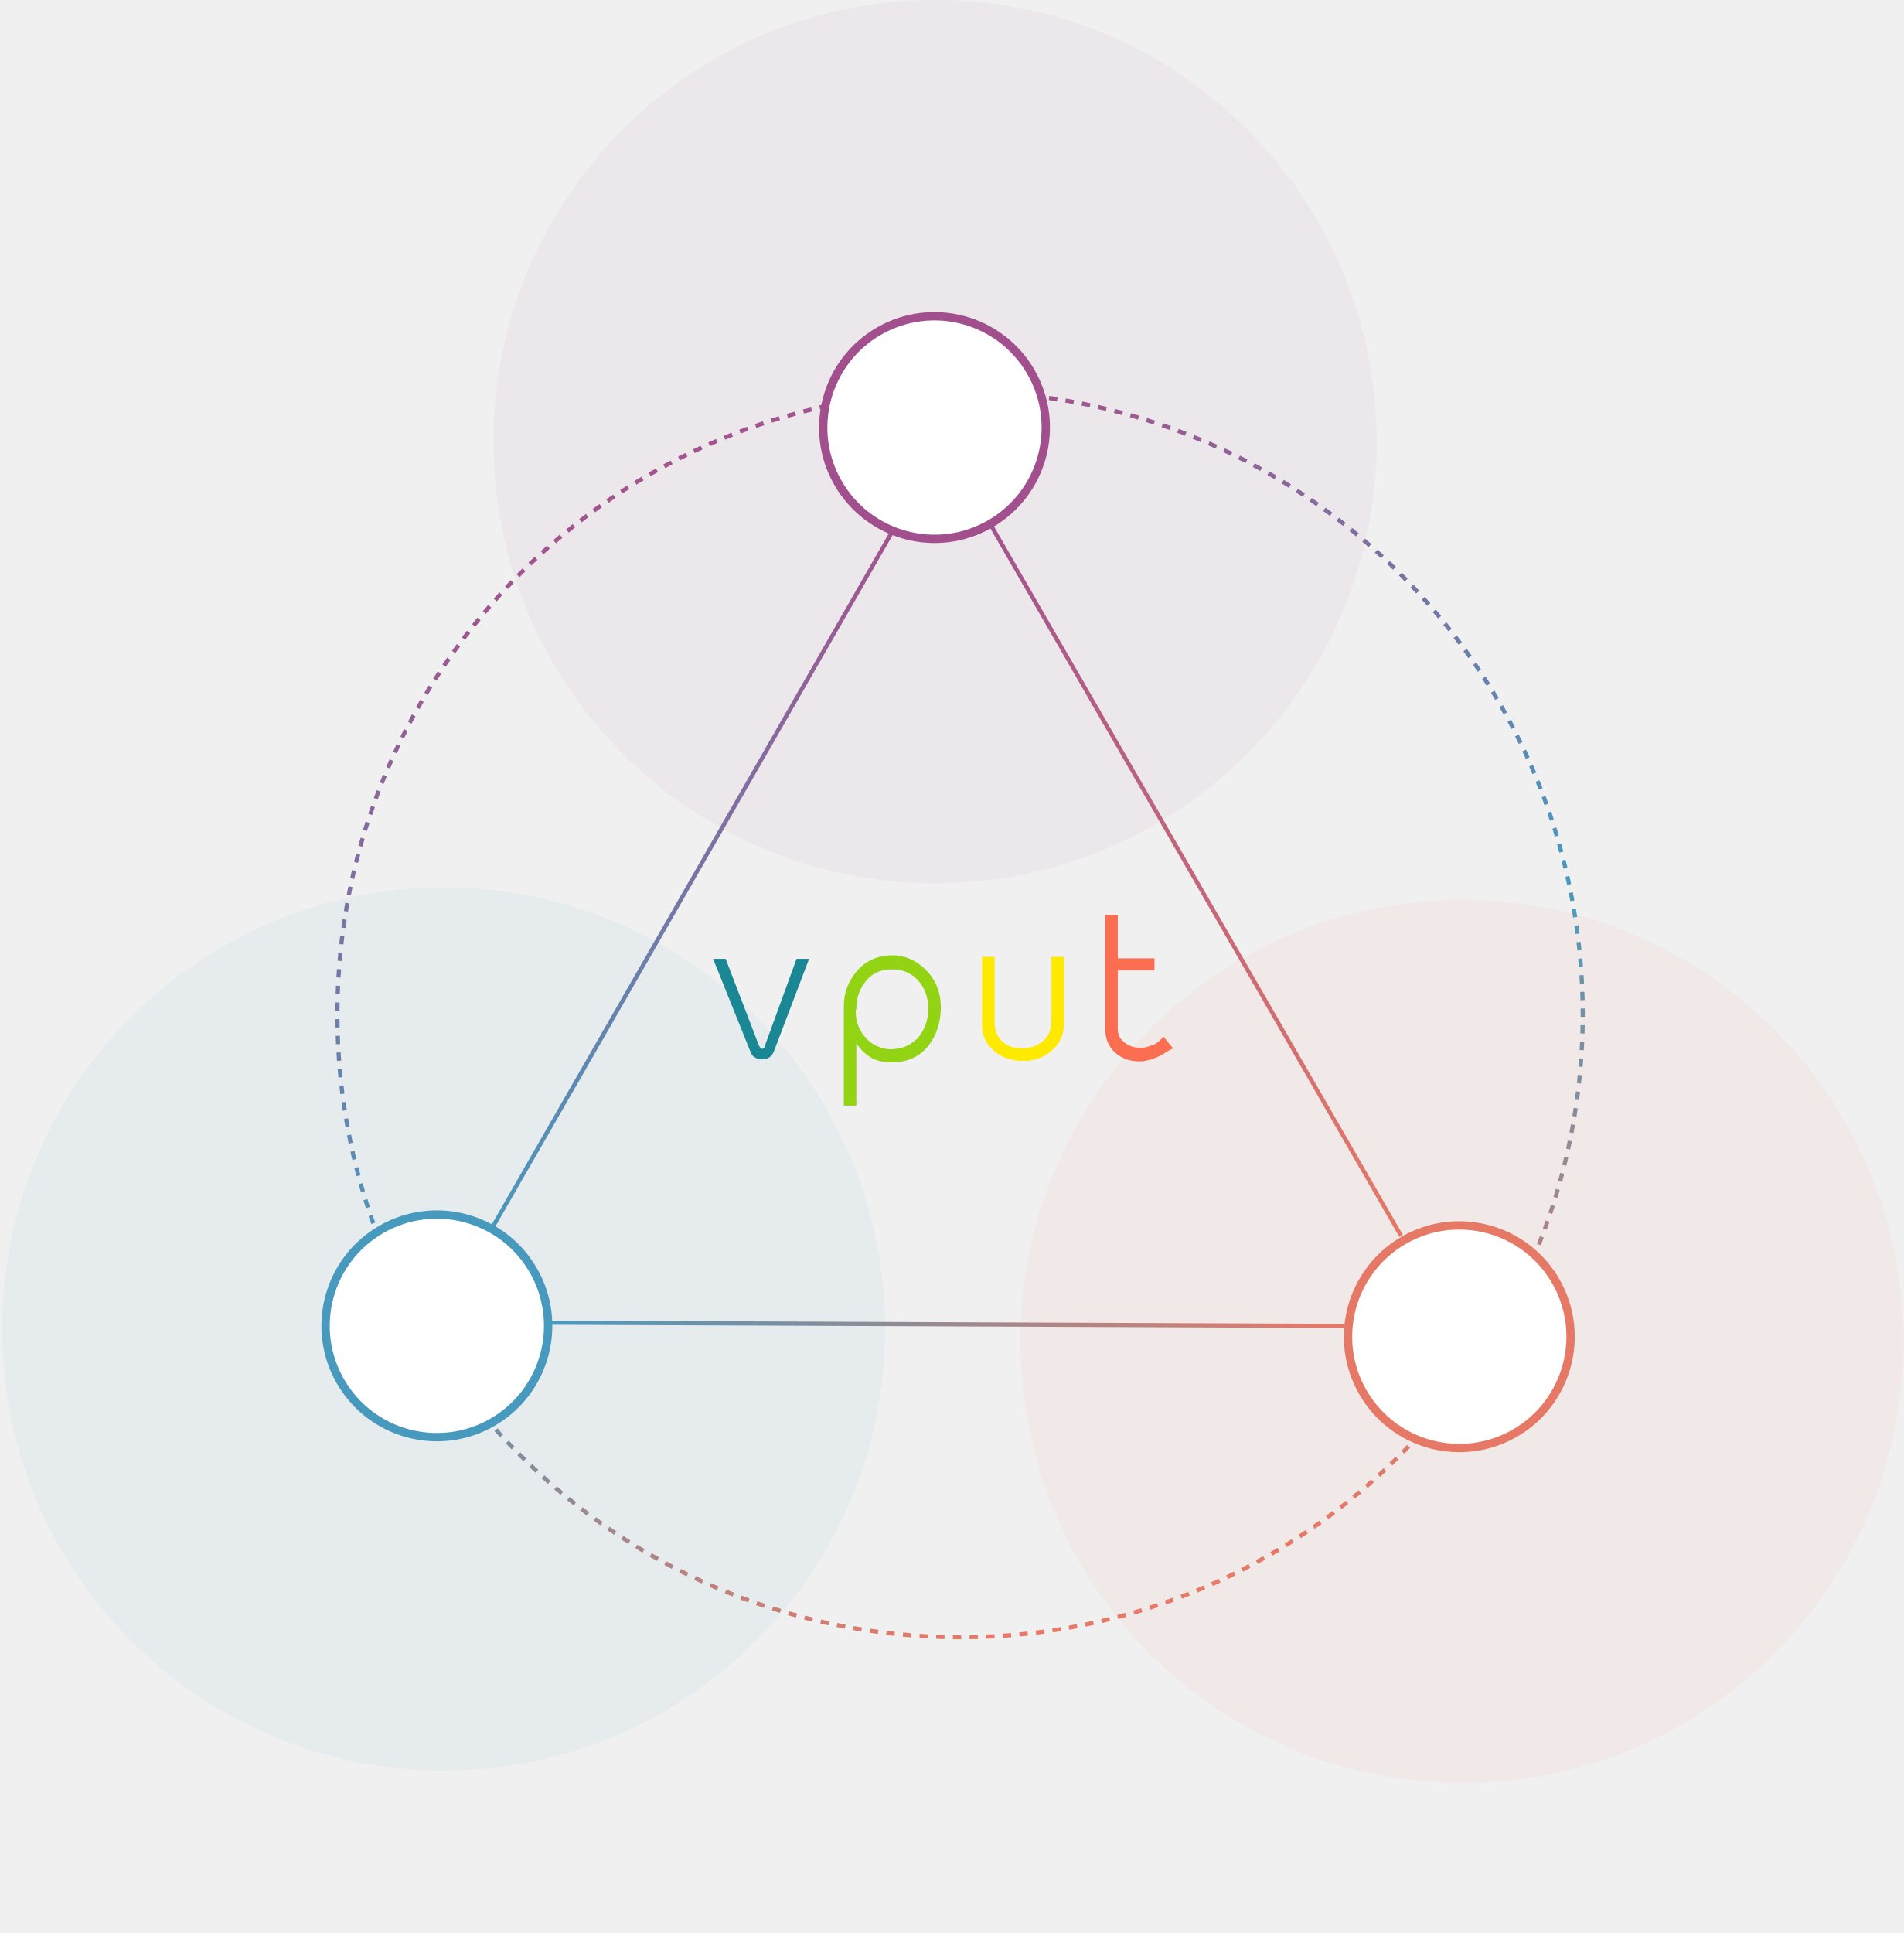
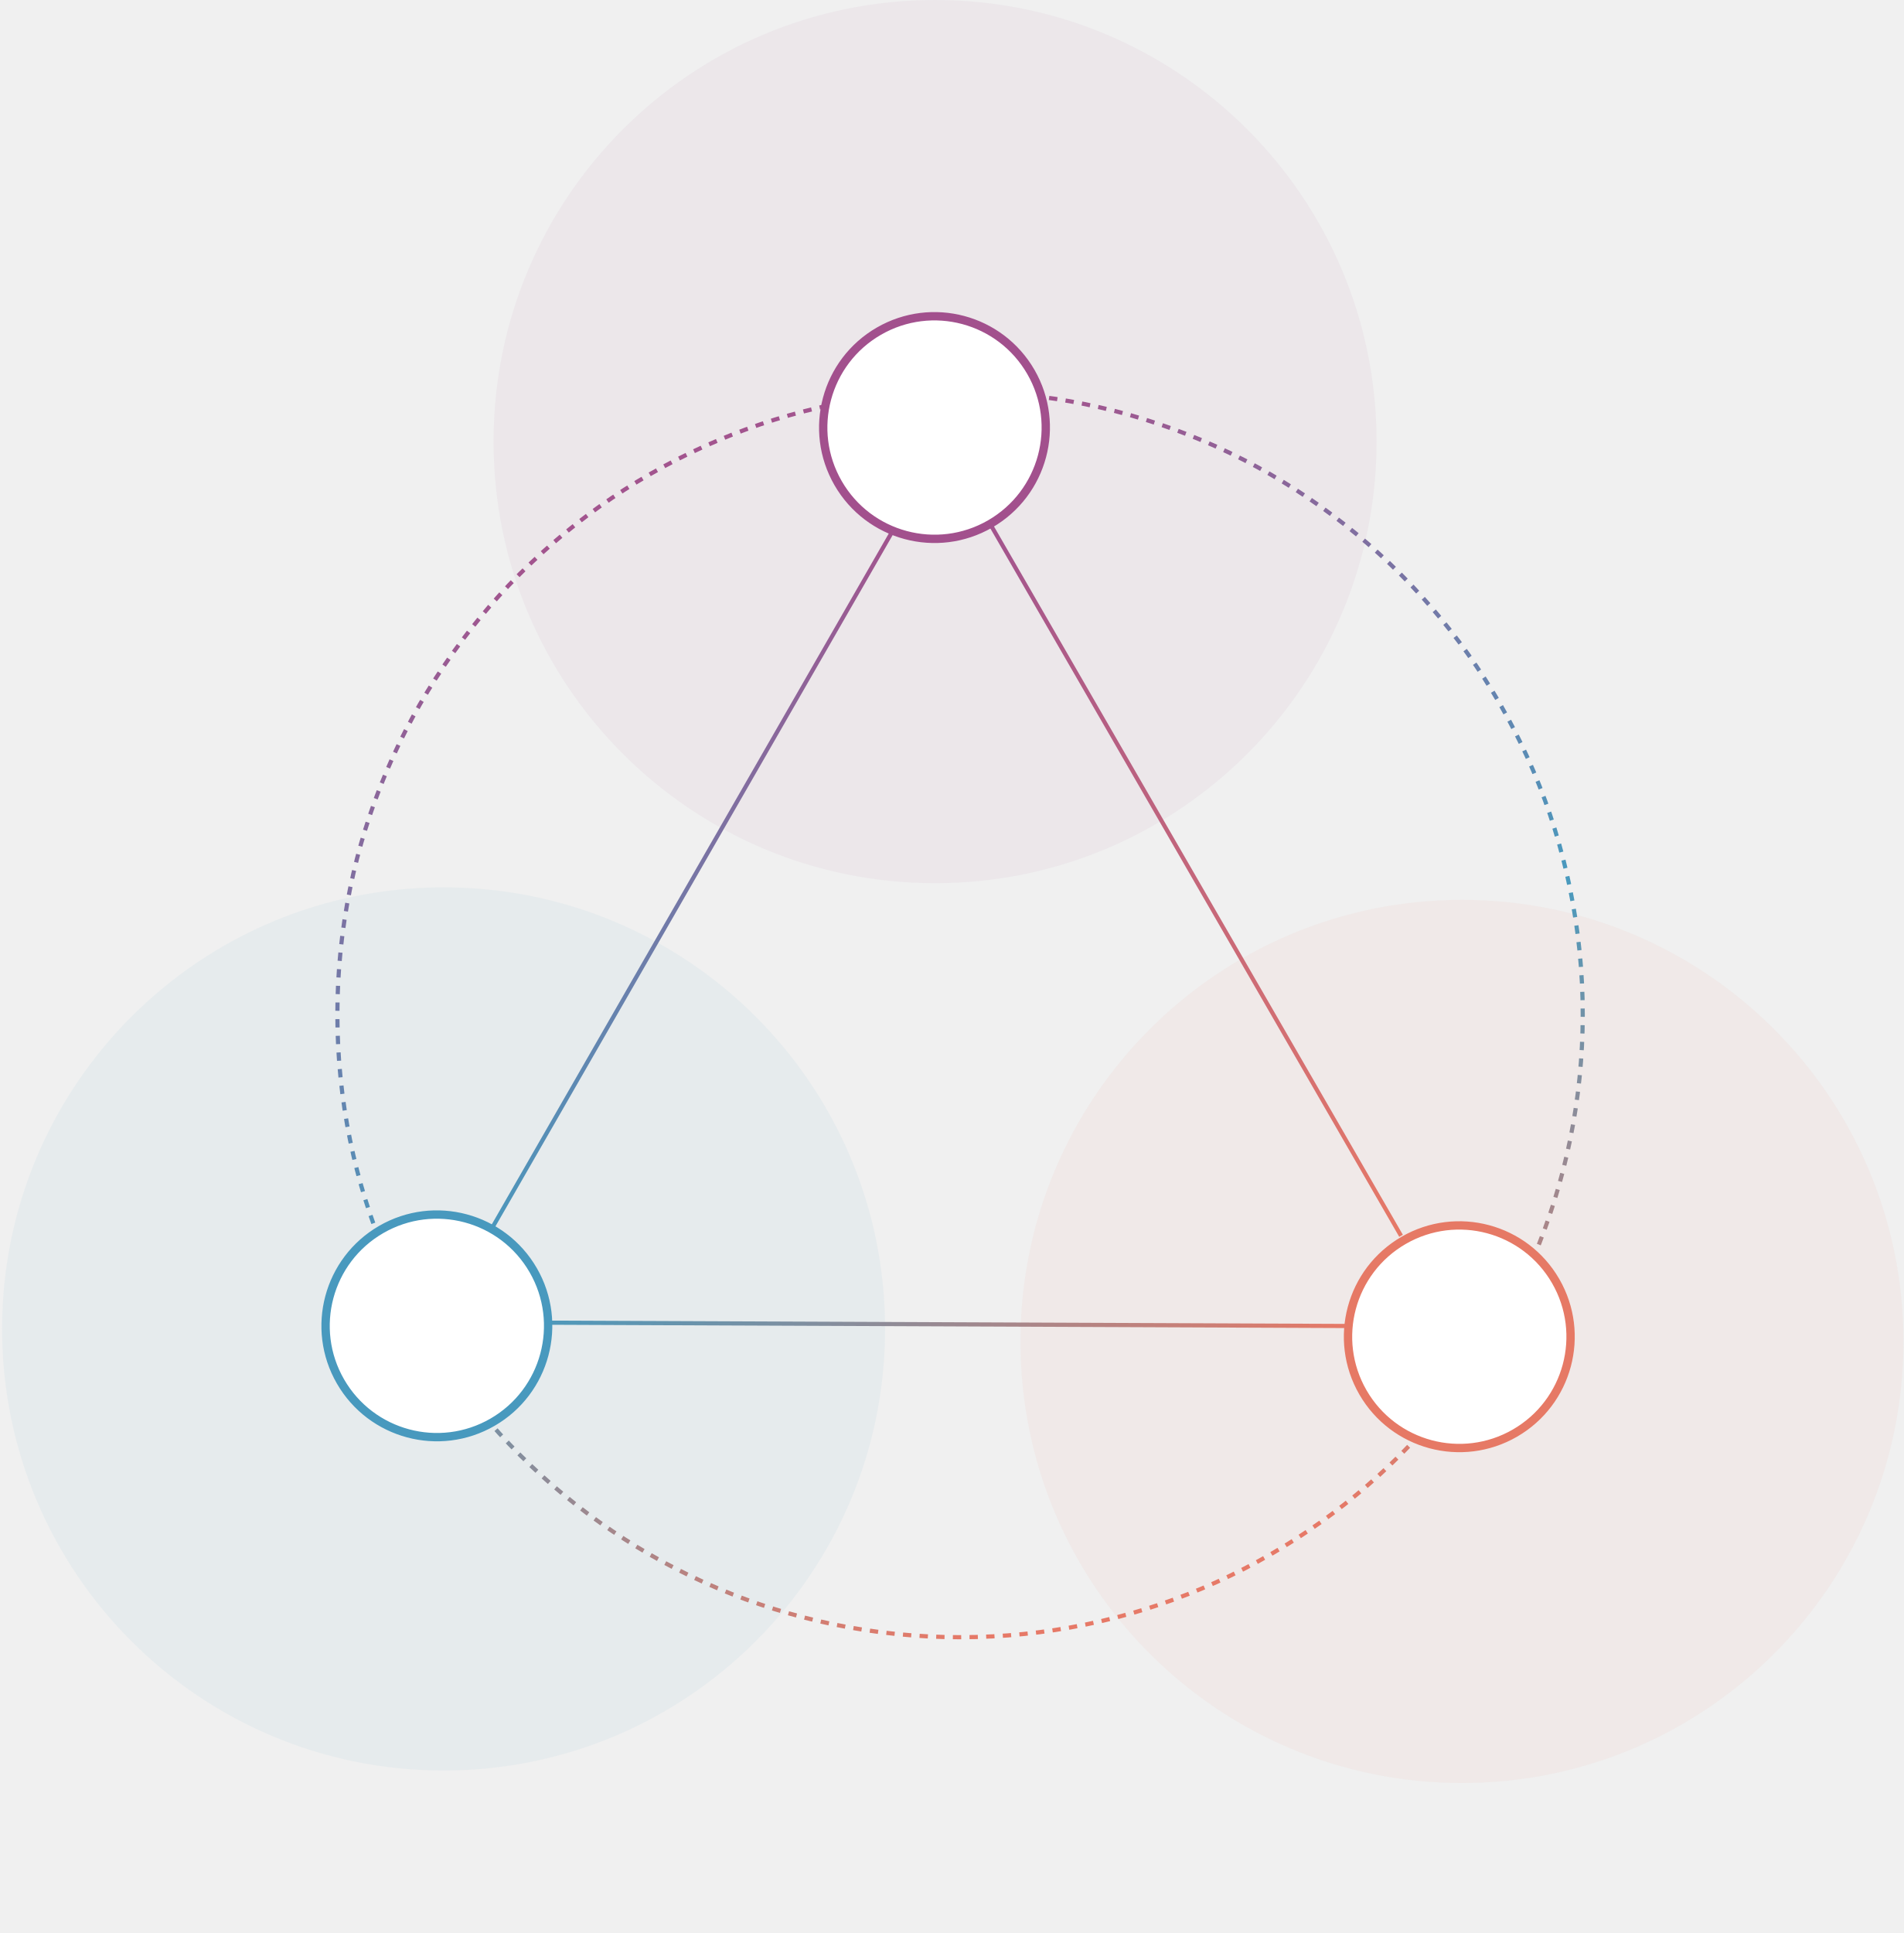
<svg xmlns="http://www.w3.org/2000/svg" width="457" height="464" viewBox="0 0 457 464" fill="none">
  <rect width="456.5" height="463.005" fill="black" fill-opacity="0" transform="translate(457 463.005) rotate(-180)" />
  <path opacity="0.062" fill-rule="evenodd" clip-rule="evenodd" d="M351 216C292.458 216 245 263.458 245 322C245 380.542 292.458 428 351 428C409.542 428 457 380.542 457 322C457 263.458 409.542 216 351 216Z" fill="#E67967" />
  <path opacity="0.062" fill-rule="evenodd" clip-rule="evenodd" d="M106.5 213C47.958 213 0.5 260.458 0.5 319C0.5 377.542 47.958 425 106.5 425C165.042 425 212.5 377.542 212.5 319C212.5 260.458 165.042 213 106.5 213Z" fill="#489ABE" />
  <path opacity="0.062" fill-rule="evenodd" clip-rule="evenodd" d="M224.5 0C165.958 0 118.5 47.458 118.5 106C118.5 164.542 165.958 212 224.5 212C283.042 212 330.5 164.542 330.5 106C330.5 47.458 283.042 0 224.5 0Z" fill="#A2548E" />
  <path fill-rule="evenodd" clip-rule="evenodd" d="M230.5 94C147.933 94 81 160.933 81 243.5C81 326.067 147.933 393 230.5 393C313.067 393 380 326.067 380 243.5C380 160.933 313.067 94 230.5 94Z" stroke="url(#paint0_linear)" stroke-dasharray="2 2" />
  <rect width="381.965" height="396.867" fill="black" fill-opacity="0" transform="translate(386.858 463.005) rotate(-180)" />
  <rect width="305.43" height="264.715" fill="black" fill-opacity="0" transform="translate(157.608 463.005) rotate(-120)" />
  <path fill-rule="evenodd" clip-rule="evenodd" d="M373.501 307.512C366.124 294.734 349.785 290.356 337.008 297.733C324.23 305.111 319.852 321.449 327.229 334.227C334.607 347.004 350.945 351.382 363.723 344.005C376.5 336.628 380.878 320.289 373.501 307.512Z" fill="white" stroke="#E67965" stroke-width="2" />
  <path d="M336.127 296.207L286.582 210.393L237.667 125.669" stroke="url(#paint1_linear)" stroke-linecap="square" />
  <path d="M322.764 318.289L123.863 317.465" stroke="url(#paint2_linear)" stroke-linecap="square" />
  <path d="M214.026 127.956L114.462 301.183" stroke="url(#paint3_linear)" stroke-linecap="square" />
  <path fill-rule="evenodd" clip-rule="evenodd" d="M247.501 89.273C240.124 76.496 223.785 72.118 211.008 79.495C198.23 86.872 193.852 103.211 201.229 115.988C208.607 128.766 224.945 133.144 237.723 125.767C250.5 118.389 254.878 102.051 247.501 89.273Z" fill="white" stroke="#A2508D" stroke-width="2" />
  <path fill-rule="evenodd" clip-rule="evenodd" d="M128.022 304.901C120.645 292.124 104.307 287.746 91.529 295.123C78.752 302.5 74.374 318.839 81.751 331.616C89.128 344.394 105.467 348.771 118.244 341.394C131.022 334.017 135.4 317.679 128.022 304.901Z" fill="white" stroke="#4899BE" stroke-width="2" />
-   <rect width="112" height="47" fill="black" fill-opacity="0" transform="translate(170.602 219.048)" />
-   <path d="M279.355 248.862L278.872 249.345C278.269 250.069 277.424 250.672 276.579 250.914H276.458C275.613 251.276 274.889 251.517 273.803 251.517C272.354 251.517 271.147 251.155 269.94 250.189C268.854 249.345 268.371 248.379 268.371 246.931V232.929H277.182V230.032H268.371V219.652H265.354V247.172C265.354 249.345 266.198 251.276 267.768 252.724V252.724C269.457 254.173 271.389 254.776 273.682 254.776C274.768 254.776 276.217 254.414 277.424 253.931C278.631 253.448 279.717 252.724 280.924 252L281.648 251.638L279.355 248.862Z" fill="#FB6E52" />
-   <path d="M252.438 229.67V245.361C252.438 247.172 251.714 248.741 250.386 249.948C249.059 251.034 247.369 251.638 245.437 251.638C243.506 251.638 241.937 251.155 240.851 250.19V250.19C239.523 249.103 238.799 247.534 238.799 245.482V229.67H235.781V246.086C235.781 248.62 236.747 250.672 238.92 252.483C240.73 253.931 243.023 254.656 245.679 254.656C248.214 254.656 250.507 253.931 252.438 252.241C254.49 250.552 255.456 248.258 255.456 245.723V229.67H252.438Z" fill="#FEE900" />
-   <path fill-rule="evenodd" clip-rule="evenodd" d="M214.296 229.308C217.193 229.308 219.969 230.515 222.021 232.567C224.677 235.102 225.884 238.119 225.884 241.861C225.884 245.361 224.797 248.62 222.986 250.914C220.814 253.69 217.797 255.018 214.055 255.018C212.244 255.018 210.555 254.656 209.227 253.931C207.657 252.966 206.45 251.759 205.605 250.431V265.398H202.588V241.62C202.588 238.723 203.433 235.947 205.364 233.532C207.537 230.756 210.555 229.308 214.296 229.308ZM208.02 235.343C206.45 237.154 205.605 239.447 205.605 242.223H205.484V243.43C205.484 244.275 205.726 245.12 205.967 245.965C206.57 247.655 207.657 249.103 208.984 250.19C210.554 251.276 212.244 251.879 214.055 251.879C217.446 251.653 218.72 250.58 220.058 249.453L220.331 249.224C222.021 247.172 222.865 244.879 222.865 242.223C222.865 239.326 222.021 237.154 220.451 235.343C218.883 233.653 216.83 232.688 214.296 232.688C211.641 232.688 209.709 233.412 208.02 235.343Z" fill="#92D413" />
-   <path d="M191.242 230.153L183.637 251.034V251.034C183.517 251.759 183.155 251.759 182.913 251.759C182.793 251.759 182.551 251.638 182.189 250.914L174.223 230.153H171.205L180.137 252.362C180.379 253.086 180.741 253.569 181.223 253.811C181.827 254.173 182.31 254.293 182.913 254.293C183.517 254.293 184.12 254.173 184.724 253.811C185.207 253.448 185.569 252.966 185.81 252.362L194.259 230.153H191.242Z" fill="#1A8894" />
  <defs>
    <linearGradient id="paint0_linear" x1="454.293" y1="317.8" x2="363.995" y2="55.117" gradientUnits="userSpaceOnUse">
      <stop stop-color="#E67967" />
      <stop offset="0.455" stop-color="#489ABE" />
      <stop offset="1" stop-color="#A2548E" />
    </linearGradient>
    <linearGradient id="paint1_linear" x1="237.234" y1="125.919" x2="335.694" y2="296.457" gradientUnits="userSpaceOnUse">
      <stop stop-color="#A2548E" />
      <stop offset="1" stop-color="#E67967" />
    </linearGradient>
    <linearGradient id="paint2_linear" x1="372.132" y1="231.957" x2="221.889" y2="146.042" gradientUnits="userSpaceOnUse">
      <stop stop-color="#E67967" />
      <stop offset="1" stop-color="#489ABE" />
    </linearGradient>
    <linearGradient id="paint3_linear" x1="313.927" y1="128.15" x2="313.59" y2="301.57" gradientUnits="userSpaceOnUse">
      <stop stop-color="#A2548E" />
      <stop offset="1" stop-color="#489ABE" />
    </linearGradient>
  </defs>
</svg>
